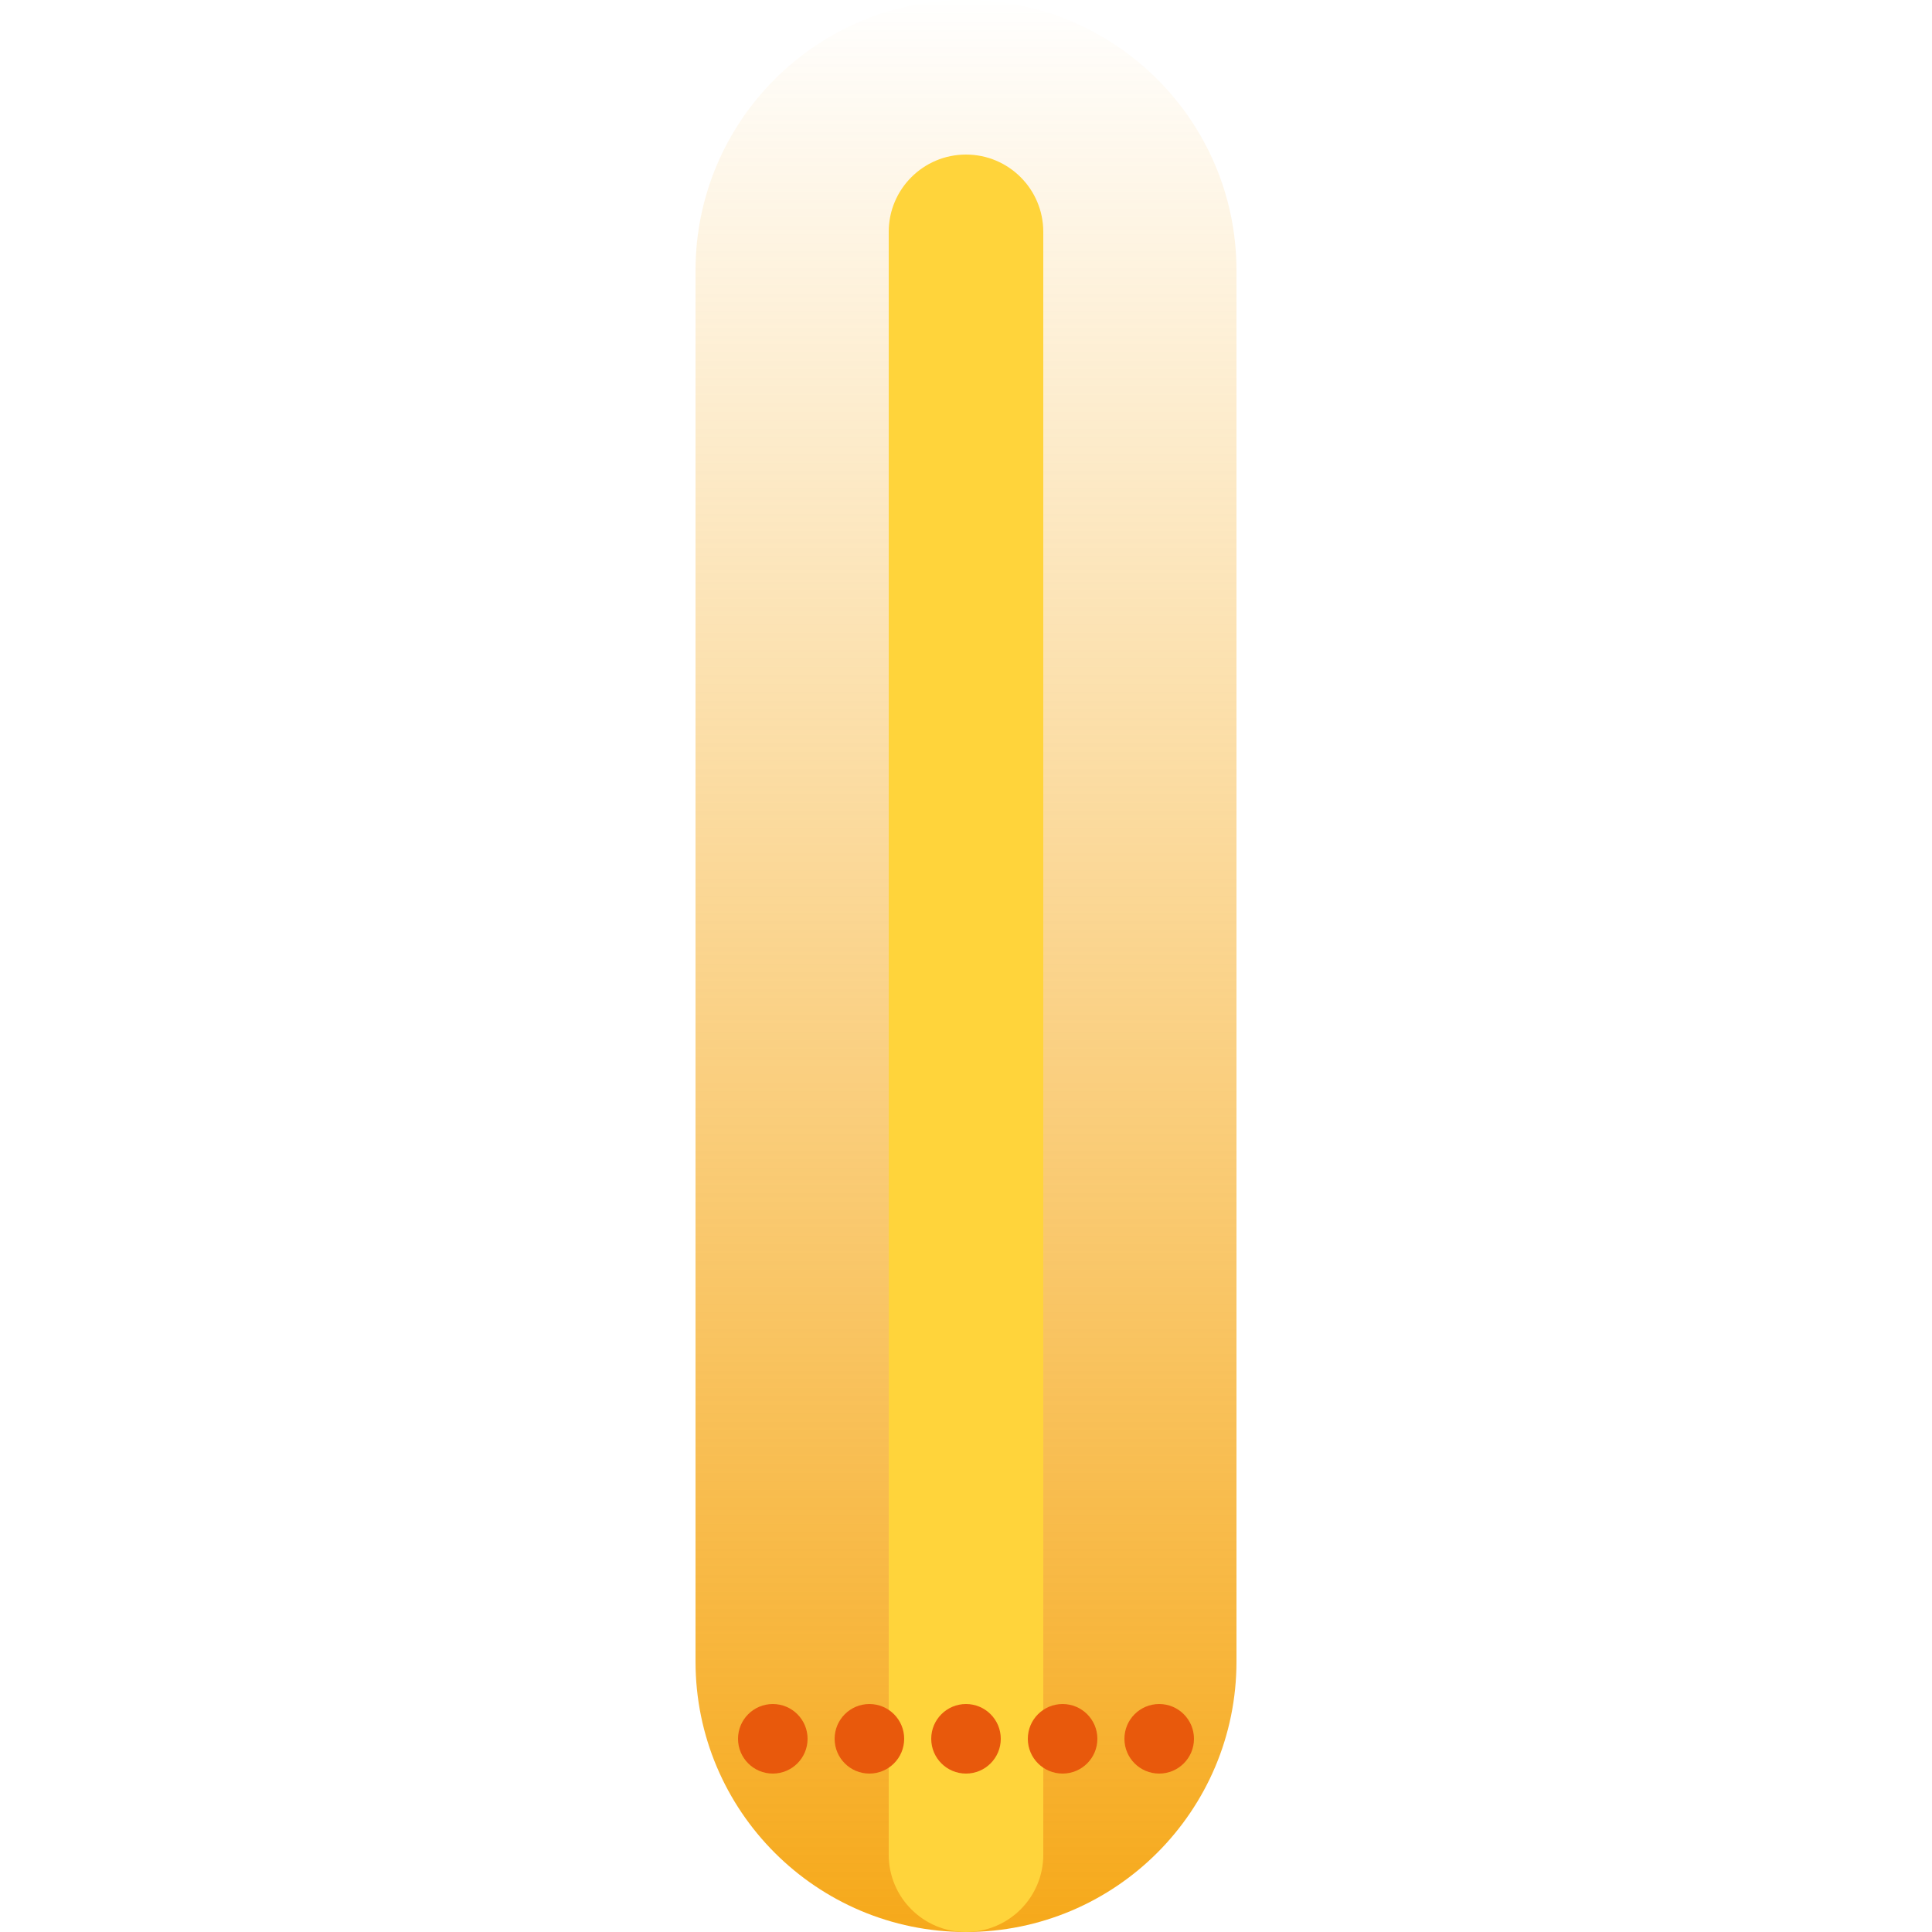
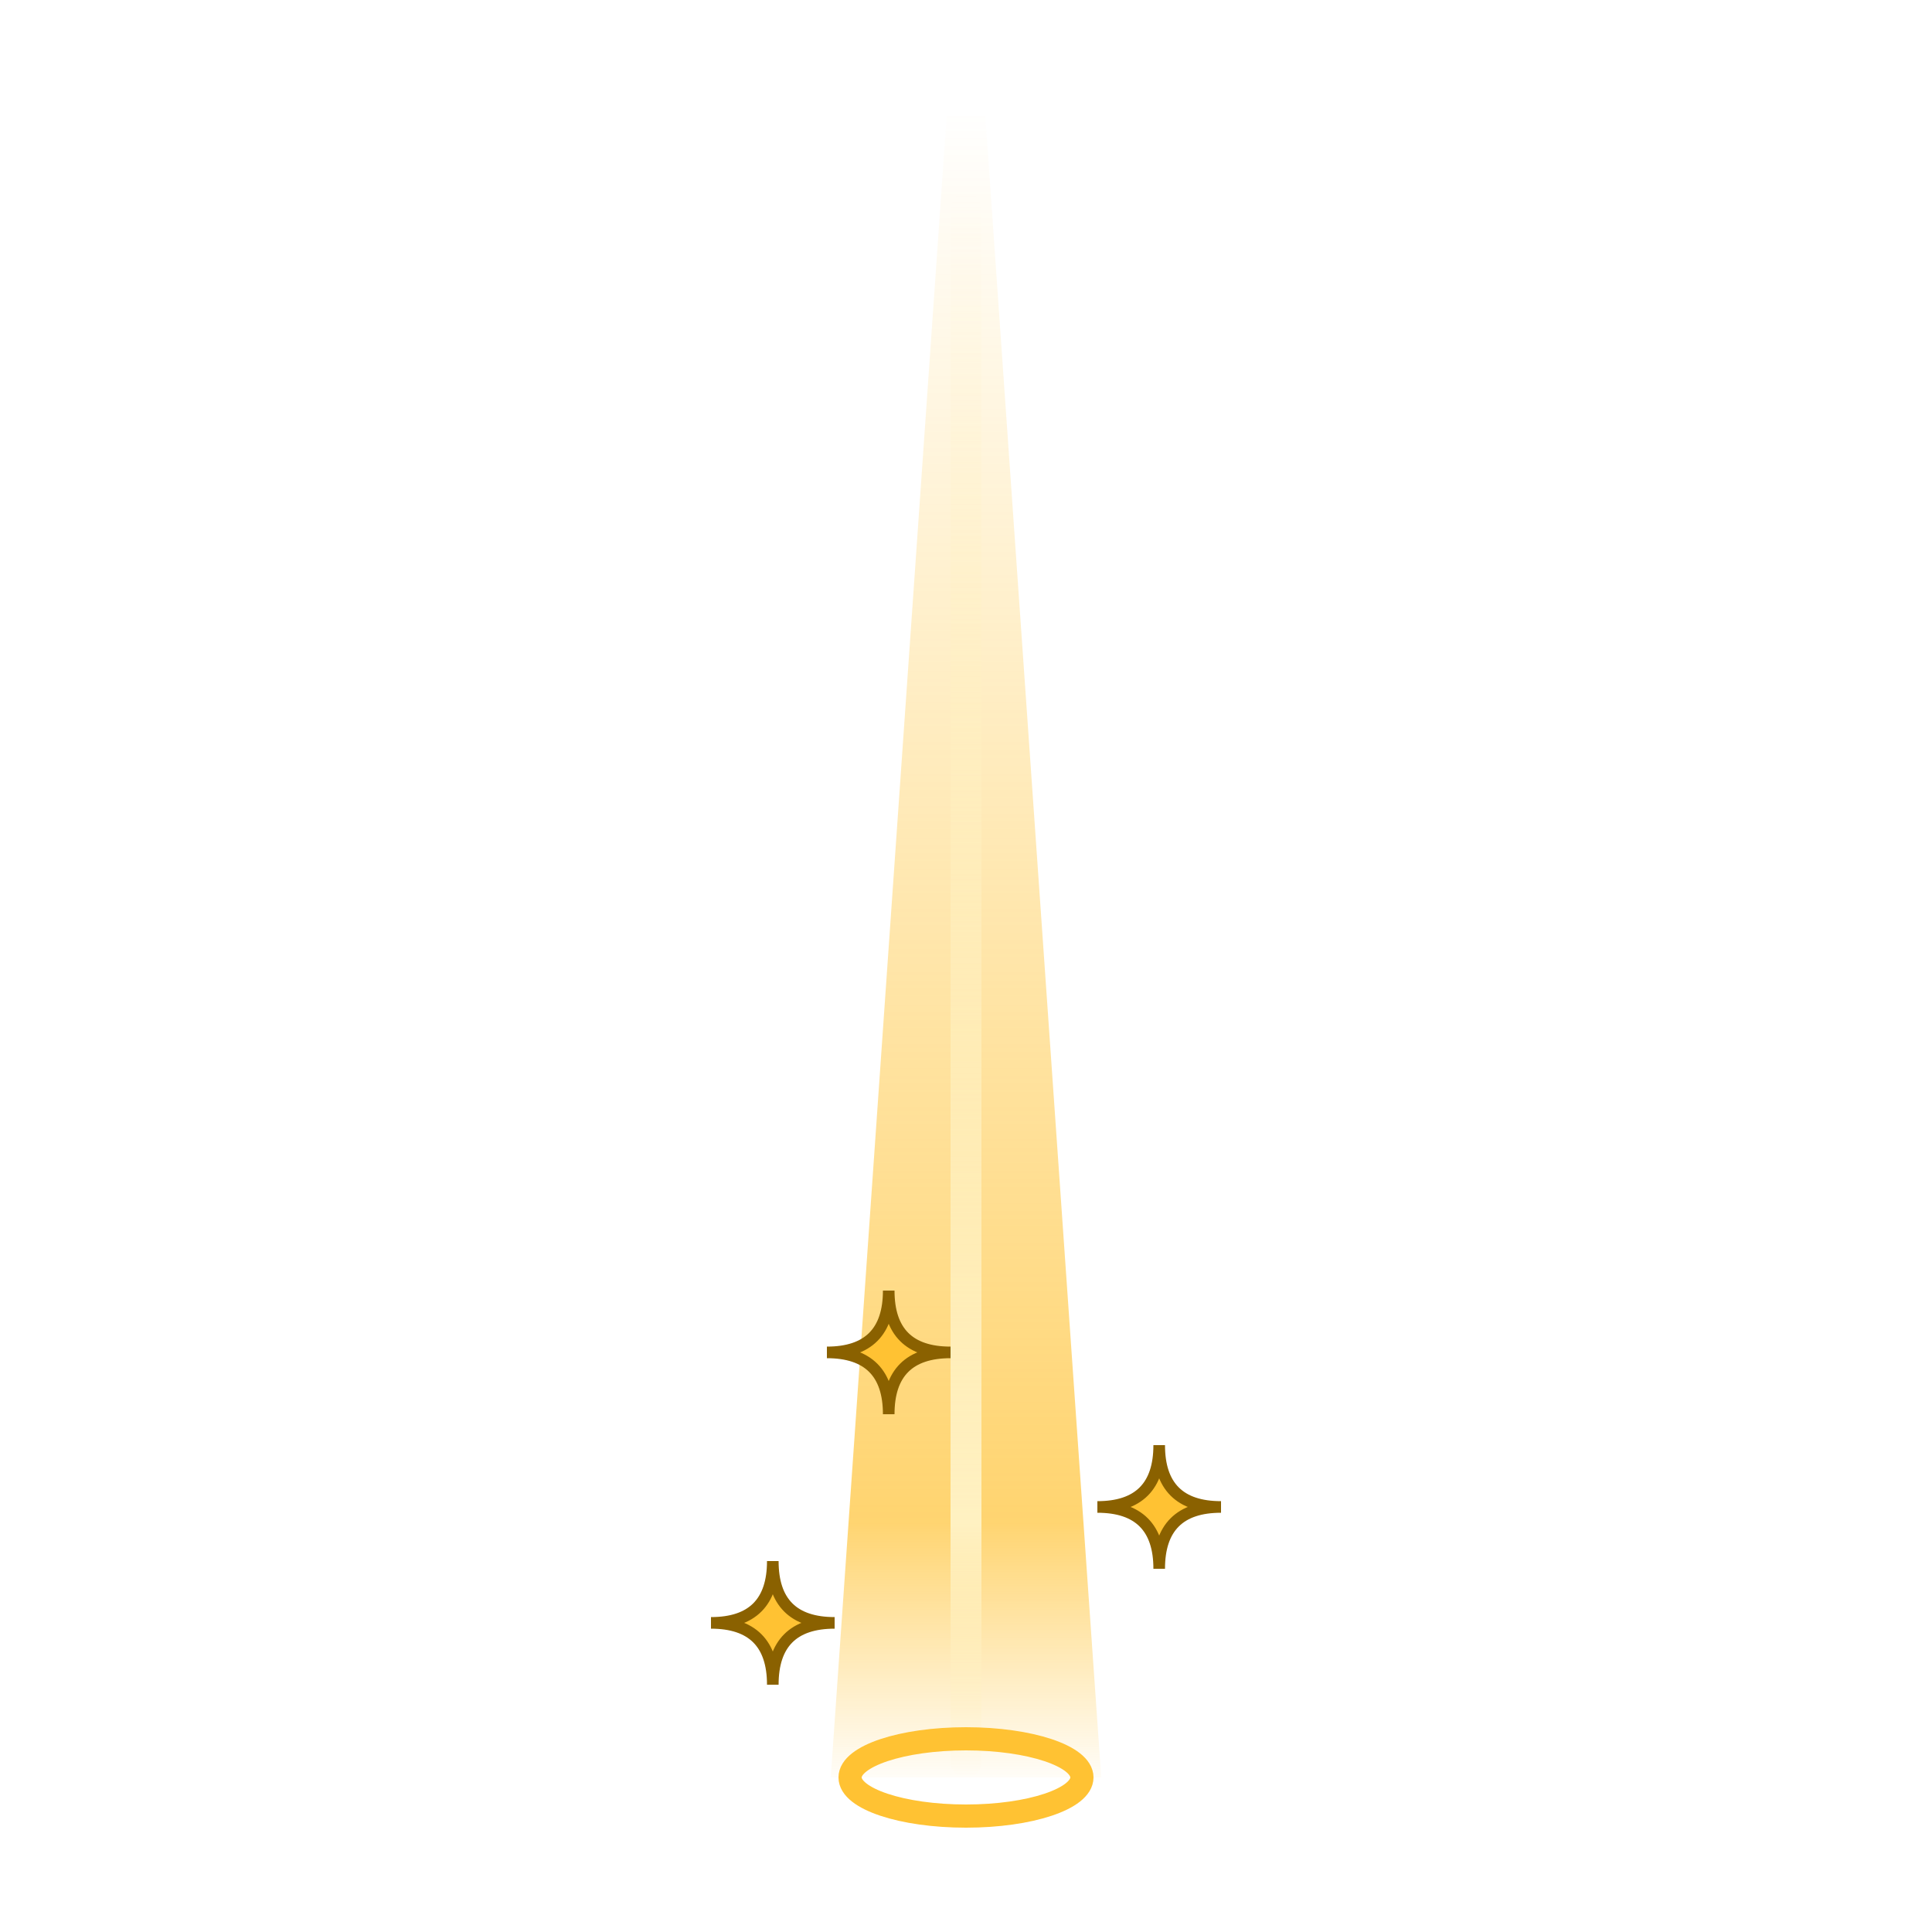
<svg xmlns="http://www.w3.org/2000/svg" width="100" height="100" viewBox="0 0 100 100">
  <defs>
    <linearGradient id="s" x1="0" y1="1" x2="0" y2="0">
-       <stop offset="0" stop-color="#F59F00" stop-opacity=".9" />
-       <stop offset="1" stop-color="#F59F00" stop-opacity="0" />
+       <stop offset="0" stop-color="#FFC233" stop-opacity="0" />
+       <stop offset=".16" stop-color="#FFC233" stop-opacity=".7" />
+       <stop offset="1" stop-color="#FFC233" stop-opacity="0" />
+     </linearGradient>
+     <linearGradient id="k" x1="0" y1="1" x2="0" y2="0">
+       <stop offset="0" stop-color="#FFF1C2" stop-opacity="0" />
+       <stop offset=".16" stop-color="#FFF1C2" />
+       <stop offset="1" stop-color="#FFF1C2" stop-opacity="0" />
    </linearGradient>
  </defs>
-   <rect x="36" y="0" width="28" height="100" rx="14" fill="url(#s)">
-     <animate attributeName="opacity" values=".35;1;.35" dur="1.6s" begin="0s" repeatCount="indefinite" />
+   <path d="M43 92L49 6h2L57 92z" fill="url(#s)">
+     <animate attributeName="opacity" values=".4;1;.4" dur="1.6s" begin="0s" repeatCount="indefinite" />
+   </path>
+   <rect x="49.2" y="10" width="1.6" height="82" rx=".8" fill="url(#k)">
+     <animate attributeName="opacity" values=".6;1;.6" dur="1.6s" begin="0s" repeatCount="indefinite" />
  </rect>
-   <rect x="46" y="8" width="8" height="92" rx="4" fill="#FFD43B">
-     <animate attributeName="opacity" values=".5;1;.5" dur="1.6s" begin="0s" repeatCount="indefinite" />
-   </rect>
-   <g fill="#E8590C">
-     <circle cx="40" cy="90" r="1.8">
-       <animate attributeName="cy" values="92;8" dur="1.8s" begin="0s" repeatCount="indefinite" />
-       <animate attributeName="opacity" values="1;0" dur="1.8s" begin="0s" repeatCount="indefinite" />
-     </circle>
-     <circle cx="45" cy="90" r="1.8">
-       <animate attributeName="cy" values="92;8" dur="1.8s" begin="-0.36s" repeatCount="indefinite" />
-       <animate attributeName="opacity" values="1;0" dur="1.8s" begin="-0.36s" repeatCount="indefinite" />
-     </circle>
-     <circle cx="50" cy="90" r="1.8">
-       <animate attributeName="cy" values="92;8" dur="1.8s" begin="-0.72s" repeatCount="indefinite" />
-       <animate attributeName="opacity" values="1;0" dur="1.8s" begin="-0.72s" repeatCount="indefinite" />
-     </circle>
-     <circle cx="55" cy="90" r="1.8">
-       <animate attributeName="cy" values="92;8" dur="1.8s" begin="-1.08s" repeatCount="indefinite" />
-       <animate attributeName="opacity" values="1;0" dur="1.8s" begin="-1.08s" repeatCount="indefinite" />
-     </circle>
-     <circle cx="60" cy="90" r="1.8">
-       <animate attributeName="cy" values="92;8" dur="1.8s" begin="-1.44s" repeatCount="indefinite" />
-       <animate attributeName="opacity" values="1;0" dur="1.8s" begin="-1.44s" repeatCount="indefinite" />
-     </circle>
+   <ellipse cx="50" cy="92" rx="6" ry="2" fill="none" stroke="#FFC233" stroke-width="1.2">
+     <animate attributeName="rx" values="6;20" dur="1.6s" begin="0s" repeatCount="indefinite" />
+     <animate attributeName="ry" values="2;5" dur="1.6s" begin="0s" repeatCount="indefinite" />
+     <animate attributeName="opacity" values="1;0" dur="1.6s" begin="0s" repeatCount="indefinite" />
+   </ellipse>
+   <g fill="#FFC233" stroke="#8A6100" stroke-width=".6">
+     <path d="M40 80.8Q40 84 43.2 84Q40 84 40 87.2Q40 84 36.8 84Q40 84 40 80.8z">
+       <animateTransform attributeName="transform" type="translate" values="0 0;0 -56" dur="1.8s" begin="0s" repeatCount="indefinite" />
+       <animate attributeName="opacity" values="0;1;0" dur="1.8s" begin="0s" repeatCount="indefinite" />
+     </path>
+     <path d="M60 74.8Q60 78 63.2 78Q60 78 60 81.2Q60 78 56.8 78Q60 78 60 74.8z">
+       <animateTransform attributeName="transform" type="translate" values="0 0;0 -56" dur="1.8s" begin="-0.6s" repeatCount="indefinite" />
+       <animate attributeName="opacity" values="0;1;0" dur="1.8s" begin="-0.6s" repeatCount="indefinite" />
+     </path>
+     <path d="M46 66.8Q46 70 49.2 70Q46 70 46 73.2Q46 70 42.8 70Q46 70 46 66.8z">
+       <animateTransform attributeName="transform" type="translate" values="0 0;0 -56" dur="1.8s" begin="-1.2s" repeatCount="indefinite" />
+       <animate attributeName="opacity" values="0;1;0" dur="1.8s" begin="-1.2s" repeatCount="indefinite" />
+     </path>
  </g>
</svg>
